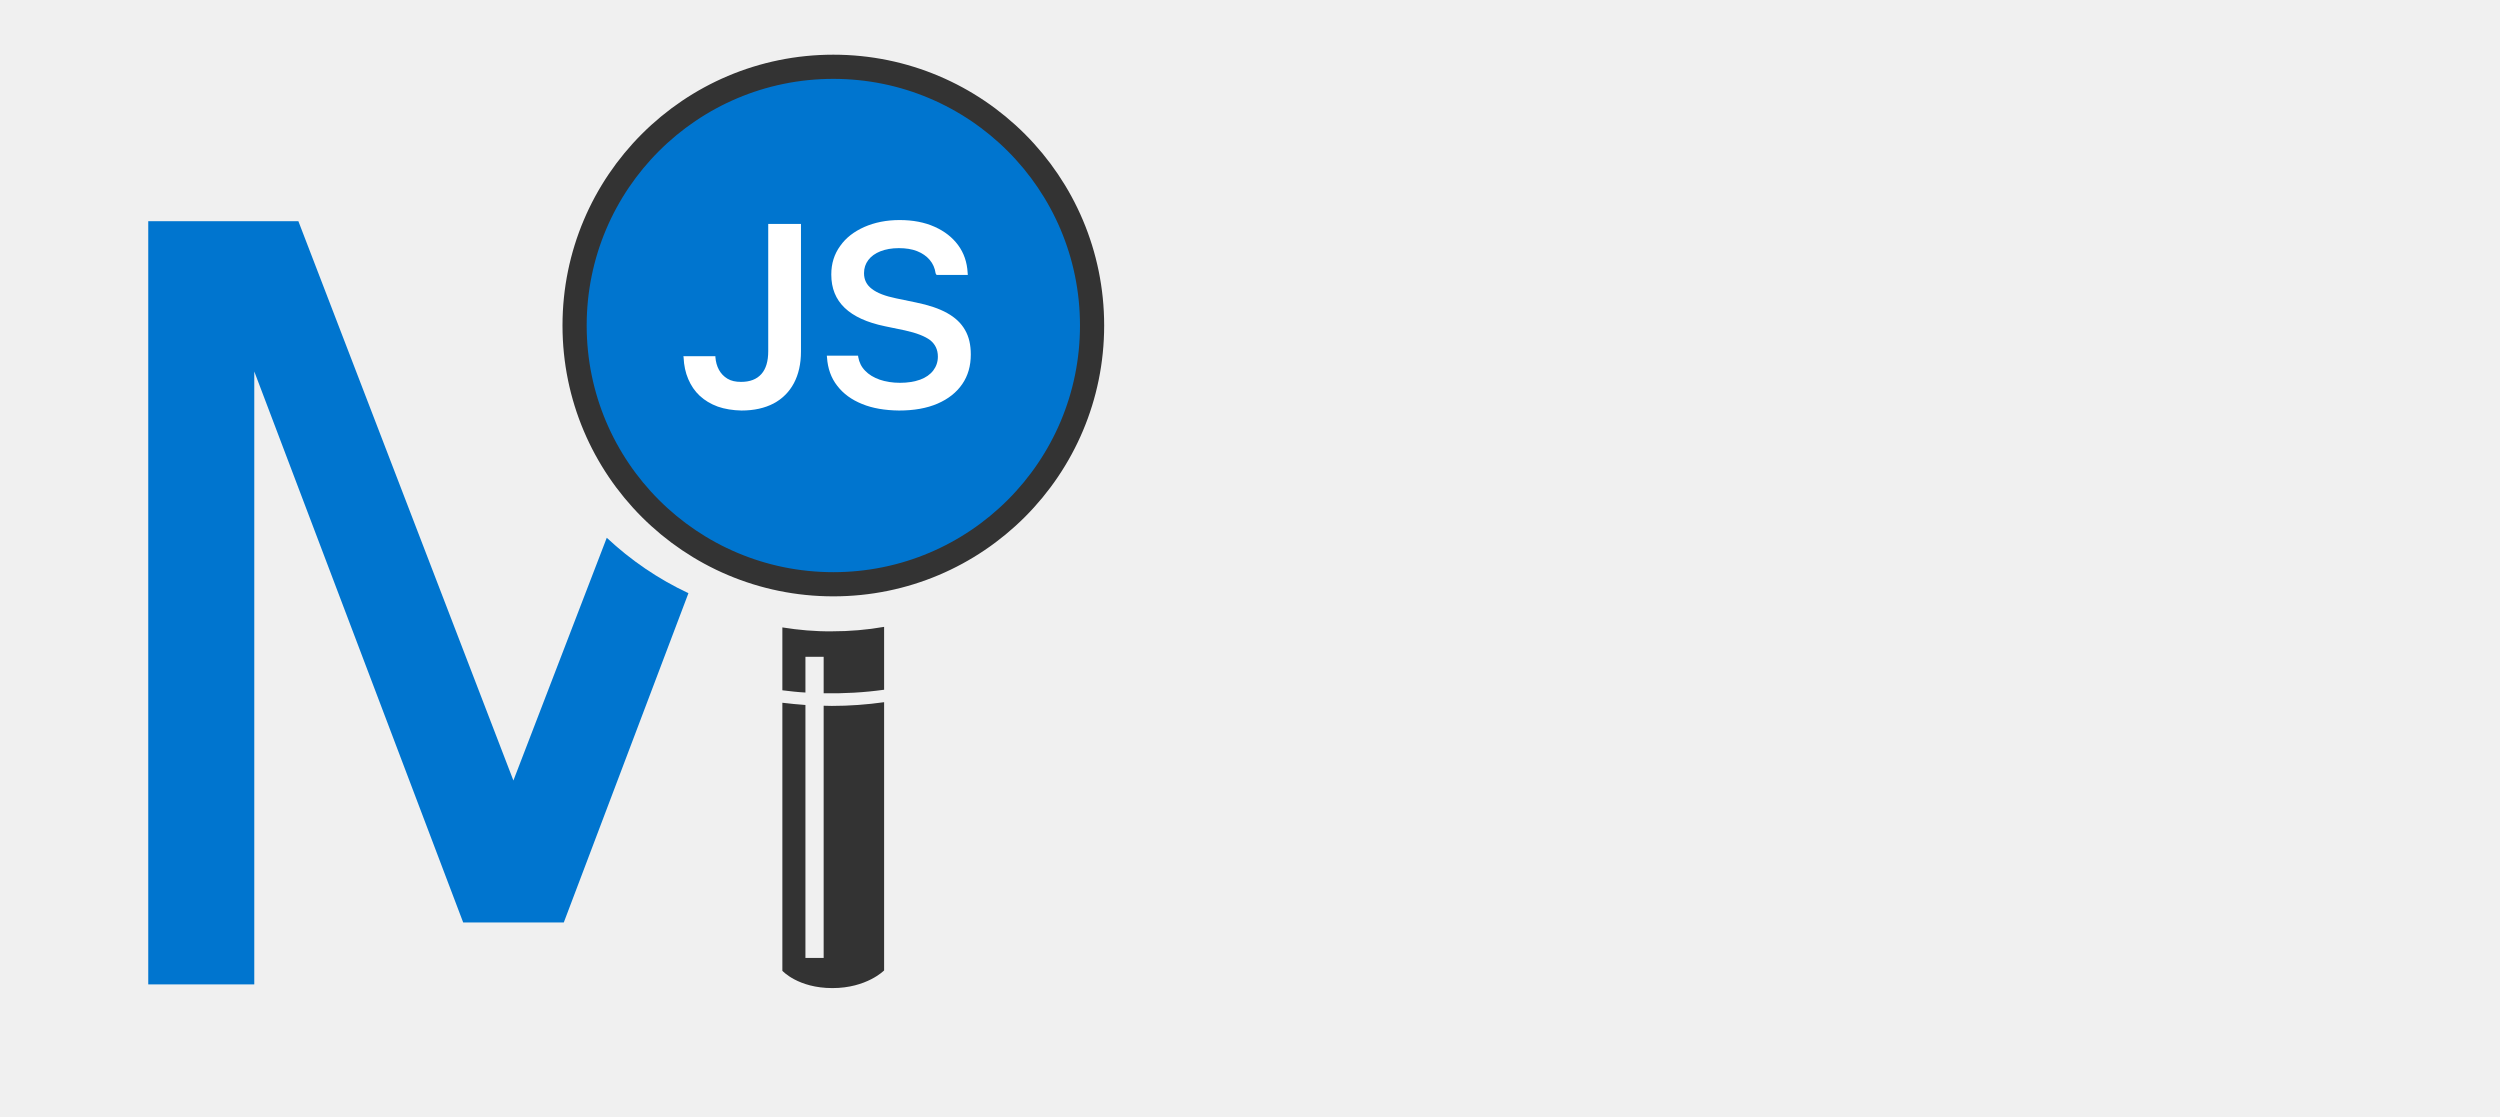
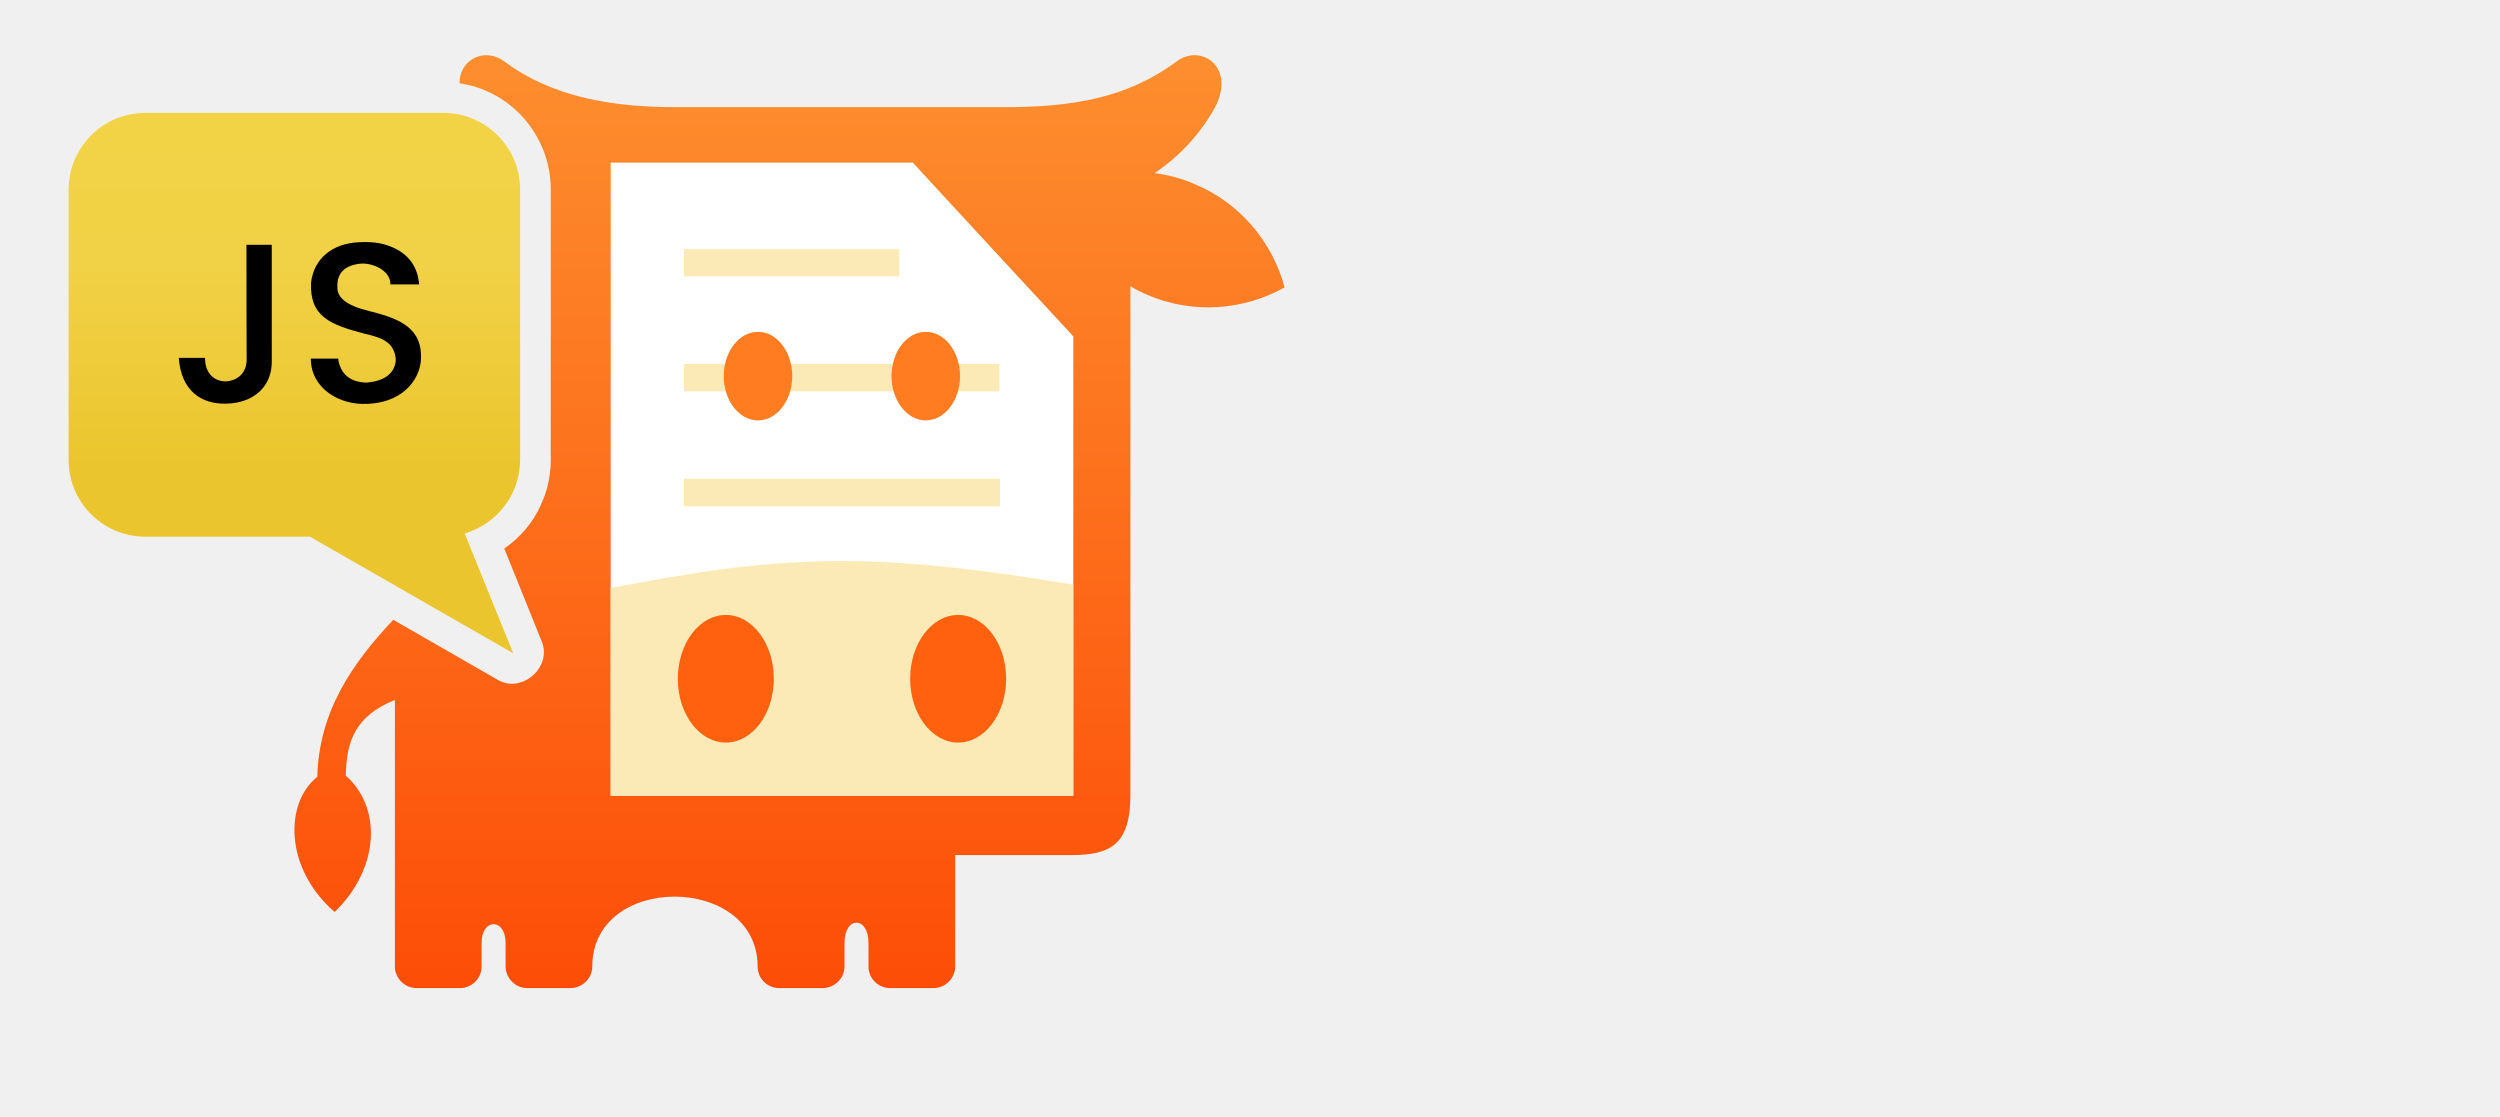
- <svg xmlns="http://www.w3.org/2000/svg" version="1.1" id="Logo" x="0px" y="0px" viewBox="0 0 1344 600" style="enable-background:new 0 0 1344 600;" xml:space="preserve">
+ <svg xmlns="http://www.w3.org/2000/svg" version="1.1" x="0px" y="0px" viewBox="0 0 1344 600" style="enable-background:new 0 0 1344 600;" xml:space="preserve">
  <style type="text/css">
- 	.st0{fill:#0075CF;stroke:#333333;stroke-width:13;stroke-miterlimit:10;}
- 	.st1{fill:#333333;}
- 	.st2{fill:#0075CF;}
- 	.st3{fill:#FFFFFF;}
+ 	.st0{fill-rule:evenodd;clip-rule:evenodd;fill:url(#SVGID_1_);}
+ 	.st1{fill-rule:evenodd;clip-rule:evenodd;fill:url(#SVGID_2_);}
+ 	.st2{fill-rule:evenodd;clip-rule:evenodd;}
+ 	.st3{fill-rule:evenodd;clip-rule:evenodd;fill:#FFFFFF;}
+ 	.st4{fill-rule:evenodd;clip-rule:evenodd;fill:#FCEAB6;}
+ 	.st5{fill-rule:evenodd;clip-rule:evenodd;fill:#FF7C21;}
+ 	.st6{fill-rule:evenodd;clip-rule:evenodd;fill:#FF610F;}
</style>
-   <circle class="st0" cx="448" cy="175" r="139.1" />
-   <g>
+   <g id="Logo">
+     <linearGradient id="SVGID_1_" gradientUnits="userSpaceOnUse" x1="158.246" y1="350.672" x2="158.246" y2="60.221">
+       <stop offset="0" style="stop-color:#EAC52D" />
+       <stop offset="0.33" style="stop-color:#EAC52D" />
+       <stop offset="0.71" style="stop-color:#F1D145" />
+       <stop offset="1" style="stop-color:#F3D346" />
+     </linearGradient>
+     <path class="st0" d="M78,60.7h160.4c22.7,0,41.2,18.4,41.2,41.1v145.5c0,18.7-12.7,34.5-29.8,39.5l26.1,64.4l-109.3-62.7H78   c-22.6,0-41.1-18.4-41.1-41.1V101.9C36.9,79.2,55.4,60.7,78,60.7z" />
+     <linearGradient id="SVGID_2_" gradientUnits="userSpaceOnUse" x1="424.39" y1="531.813" x2="424.39" y2="23.753">
+       <stop offset="0" style="stop-color:#FD4D07" />
+       <stop offset="1" style="stop-color:#FD8F2F" />
+     </linearGradient>
+     <path class="st1" d="M534.6,57.6L534.6,57.6c1.9,0,3.8,0,5.5,0c36.5,0,65.9-4.9,92.5-24.6c13.2-9.9,32.4,3.4,20.2,25.4   c-8,14.3-19,25.8-32.1,34.7c7.3,0.9,14.6,2.8,21.6,5.9c24.7,10.3,41.8,31.4,48.3,55.5c-21.9,12.2-48.8,14.6-73.6,4.1   c-3.2-1.4-6.3-2.9-9.3-4.7c0,91.2,0,182.4,0,273.5c0,26.6-10.7,32.3-31.8,32.3c-20.8,0-41.6,0-62.4,0c0,20,0,39.9,0,59.9   c0,6.3-5.3,11.6-11.6,11.6c-7.8,0-15.6,0-23.4,0c-3.2,0-6.1-1.3-8.2-3.4c-2.1-2.1-3.4-5.1-3.4-8.2c0-4.2,0-8.5,0-12.7   c0-14.5-12.9-14.5-12.9,0c0,4.2,0,8.5,0,12.7c0,6.3-5.3,11.6-11.8,11.6c-7.8,0-15.5,0-23.3,0c-6.5,0-11.6-5.3-11.6-11.6   c0-49.8-88.9-50.4-88.9,0c0,6.3-5.3,11.6-11.8,11.6c-7.8,0-15.5,0-23.1,0c-3.3,0-6.1-1.3-8.2-3.4c-2.1-2.1-3.5-5.1-3.5-8.2   c0-4.2,0-8.5,0-12.7c0-13.4-12.9-13.4-12.9,0c0,4.2,0,8.5,0,12.7c0,6.3-5.2,11.6-11.6,11.6c-7.8,0-15.5,0-23.4,0   c-6.3,0-11.6-5.3-11.6-11.6c0-51.2,0-92.2,0-143.3c-21.6,8.7-26.1,22.6-26.4,40.7c19.4,17,18.3,49.8-6,73.3   c-27.3-23.7-26.8-58.9-9.3-72.7c0.8-35,18.7-60.9,40.8-84.4l56.4,32.4c12.8,7.3,29-6.9,23.5-20.6l-20.2-50.1   c8.5-5.9,15.4-13.9,19.6-23.3c1.4-3.2,2.6-6.2,3.4-9.2c1.3-4.8,2-9.9,2-15.2l0,0V101.9v-0.1c0-15.9-6.5-30.2-16.8-40.7   c-8.6-8.6-19.7-14.5-32.3-16.3c0.1-13.3,13.9-19.4,24.1-11.8c26.6,19.9,59.8,24.6,92.2,24.6c1.9,0,3.6,0,5.5,0l0,0   C424,57.6,479.4,57.6,534.6,57.6z" />
+     <path class="st2" d="M132.5,131.6c4.7,0,8.9,0,13.6,0c0,21.1,0,40.7,0,61.8c0.5,14.7-10.1,23.3-24.4,23.6   c-13.5,0.4-24.3-6.9-25.6-24.6c4.7,0,9.4,0,14.1,0c0,9.9,6.8,13,11.9,12.6c5.3-0.6,10.2-4,10.5-11.2   C132.5,173.1,132.5,152.3,132.5,131.6L132.5,131.6z M226.3,191v0.6c0,0.2,0,0.5,0,0.7c0.2,9-7.3,23.9-28.7,24.8   c-14.9,0.9-30.5-8.2-30.5-24.3c4.9,0,9.9,0,14.8,0c0,0.2,0,0.6,0,0.9c1.4,7.1,5.8,11.7,15.2,12c9-0.8,15.2-4.5,15.7-12.3   c-0.7-9.5-7.5-11.9-16.8-14c-18.2-4.8-29.5-9-28.8-27.3c1.4-12.8,11.2-21.4,26.3-21.9c8.5-0.4,13.4,0.9,18.3,3.1   c8.8,4.1,12.9,11.2,13.5,19.6c-5.2,0-10.3,0-15.4,0c0-7.6-9.4-11.5-15.7-11.2c-8.8,0.8-13.2,5.1-12.8,12.7   c-0.2,5.4,4.5,9.8,17,12.8C211.6,170.6,226.2,174.7,226.3,191z" />
+   </g>
+   <g id="Layer_2">
+     <polygon class="st3" points="577,427.8 328.3,427.8 328.3,87.4 490.7,87.4 533.6,133.9 577,180.8  " />
    <g>
-       <g>
-         <path class="st1" d="M442.8,379.4v135.6H433v-136c-4.1-0.3-8.3-0.7-12.4-1.2V514v7.7v0.2c0,0,8.4,9.3,26.9,9.3s27.8-9.5,27.8-9.5     V514V377.5c-9.3,1.3-18.7,2-28.1,2C445.8,379.5,444.3,379.4,442.8,379.4z" />
-         <path class="st1" d="M420.6,337.3v33.8c4.1,0.5,8.2,1,12.4,1.2v-19.2h9.8v19.6c10.9,0.2,21.8-0.4,32.5-1.9V337     c-9.1,1.6-18.5,2.4-28.1,2.4C438.2,339.5,429.3,338.7,420.6,337.3z" />
-       </g>
+       <path class="st4" d="M577,427.8V314.3c-35.8-6-81.6-12.7-124.4-12.7c-47,0-85.9,7.3-124.3,14.5v111.6H577z" />
    </g>
-   </g>
-   <g>
-     <g>
-       <g>
-         <path class="st2" d="M276,419.6L160.4,118.9H79.7v410.3h57V199.7L249,495.9h54.1l67-177c-16.2-7.6-31-17.7-43.9-29.8     C304.1,346.5,276,419.6,276,419.6z" />
-       </g>
-     </g>
-   </g>
-   <g>
-     <path class="st3" d="M385.9,218.6c-3.8-1.4-7-3.3-9.7-5.8s-4.7-5.5-6.2-9c-1.5-3.5-2.3-7.3-2.5-11.6l-0.1-0.7h17.2v0.5   c0.2,2.5,0.8,4.8,1.9,6.8c1.1,2,2.6,3.6,4.6,4.8c2,1.2,4.4,1.7,7.3,1.7c4.8,0,8.4-1.4,10.9-4.2c2.5-2.8,3.7-6.9,3.7-12.3v-68.4   h17.6v68.6c0,6.6-1.3,12.3-3.8,17c-2.5,4.7-6.2,8.4-10.9,10.9c-4.8,2.5-10.5,3.8-17.3,3.8C394,220.6,389.6,219.9,385.9,218.6z" />
-     <path class="st3" d="M463.5,217.2c-5.7-2.3-10.1-5.5-13.4-9.8c-3.3-4.2-5.1-9.3-5.5-15.2l-0.1-1h16.8l0.1,0.8   c0.5,2.8,1.7,5.3,3.7,7.3c2,2.1,4.5,3.6,7.8,4.8c3.2,1.1,6.9,1.7,11,1.7c4.1,0,7.7-0.6,10.8-1.7c3-1.1,5.4-2.8,7-4.9   s2.5-4.6,2.5-7.4v-0.1c0-3.7-1.4-6.6-4.1-8.8c-2.8-2.1-7.3-3.9-13.7-5.3l-10.6-2.2c-9.7-2-16.9-5.3-21.7-9.9   c-4.8-4.6-7.2-10.5-7.2-17.9v-0.1c0-5.8,1.6-10.9,4.8-15.3c3.1-4.4,7.4-7.7,13-10.2c5.5-2.4,11.8-3.7,18.9-3.7   c7.2,0,13.4,1.2,18.8,3.6c5.4,2.4,9.6,5.7,12.7,9.9s4.8,9.2,5.1,14.8l0.1,1.2h-16.8L503,147c-0.4-2.9-1.5-5.3-3.2-7.3   c-1.7-2-4-3.6-6.8-4.7c-2.8-1.1-6.1-1.6-9.8-1.6c-3.8,0-7.1,0.6-9.9,1.7c-2.8,1.1-5,2.7-6.5,4.7c-1.5,2-2.3,4.3-2.3,7v0.1   c0,3.5,1.4,6.3,4.2,8.4c2.8,2.2,7.2,3.9,13.1,5.1l10.6,2.2c6.9,1.4,12.5,3.3,16.8,5.7c4.3,2.4,7.5,5.4,9.6,9.1   c2.1,3.6,3.1,8,3.1,13.1v0.1c0,6.1-1.5,11.4-4.6,15.9s-7.5,8-13.3,10.5c-5.8,2.5-12.7,3.7-20.7,3.7   C475.7,220.6,469.1,219.5,463.5,217.2z" />
+     <rect x="367.7" y="257.4" class="st4" width="169.9" height="14.8" />
+     <rect x="367.7" y="195.7" class="st4" width="169.6" height="14.7" />
+     <rect x="367.7" y="133.9" class="st4" width="115.8" height="14.7" />
+     <ellipse class="st5" cx="497.7" cy="202.2" rx="18.4" ry="23.8" />
+     <ellipse class="st5" cx="407.5" cy="202.2" rx="18.4" ry="23.8" />
+     <ellipse class="st6" cx="390.2" cy="364.9" rx="25.8" ry="34.3" />
+     <ellipse class="st6" cx="515.1" cy="364.9" rx="25.8" ry="34.3" />
  </g>
</svg>
